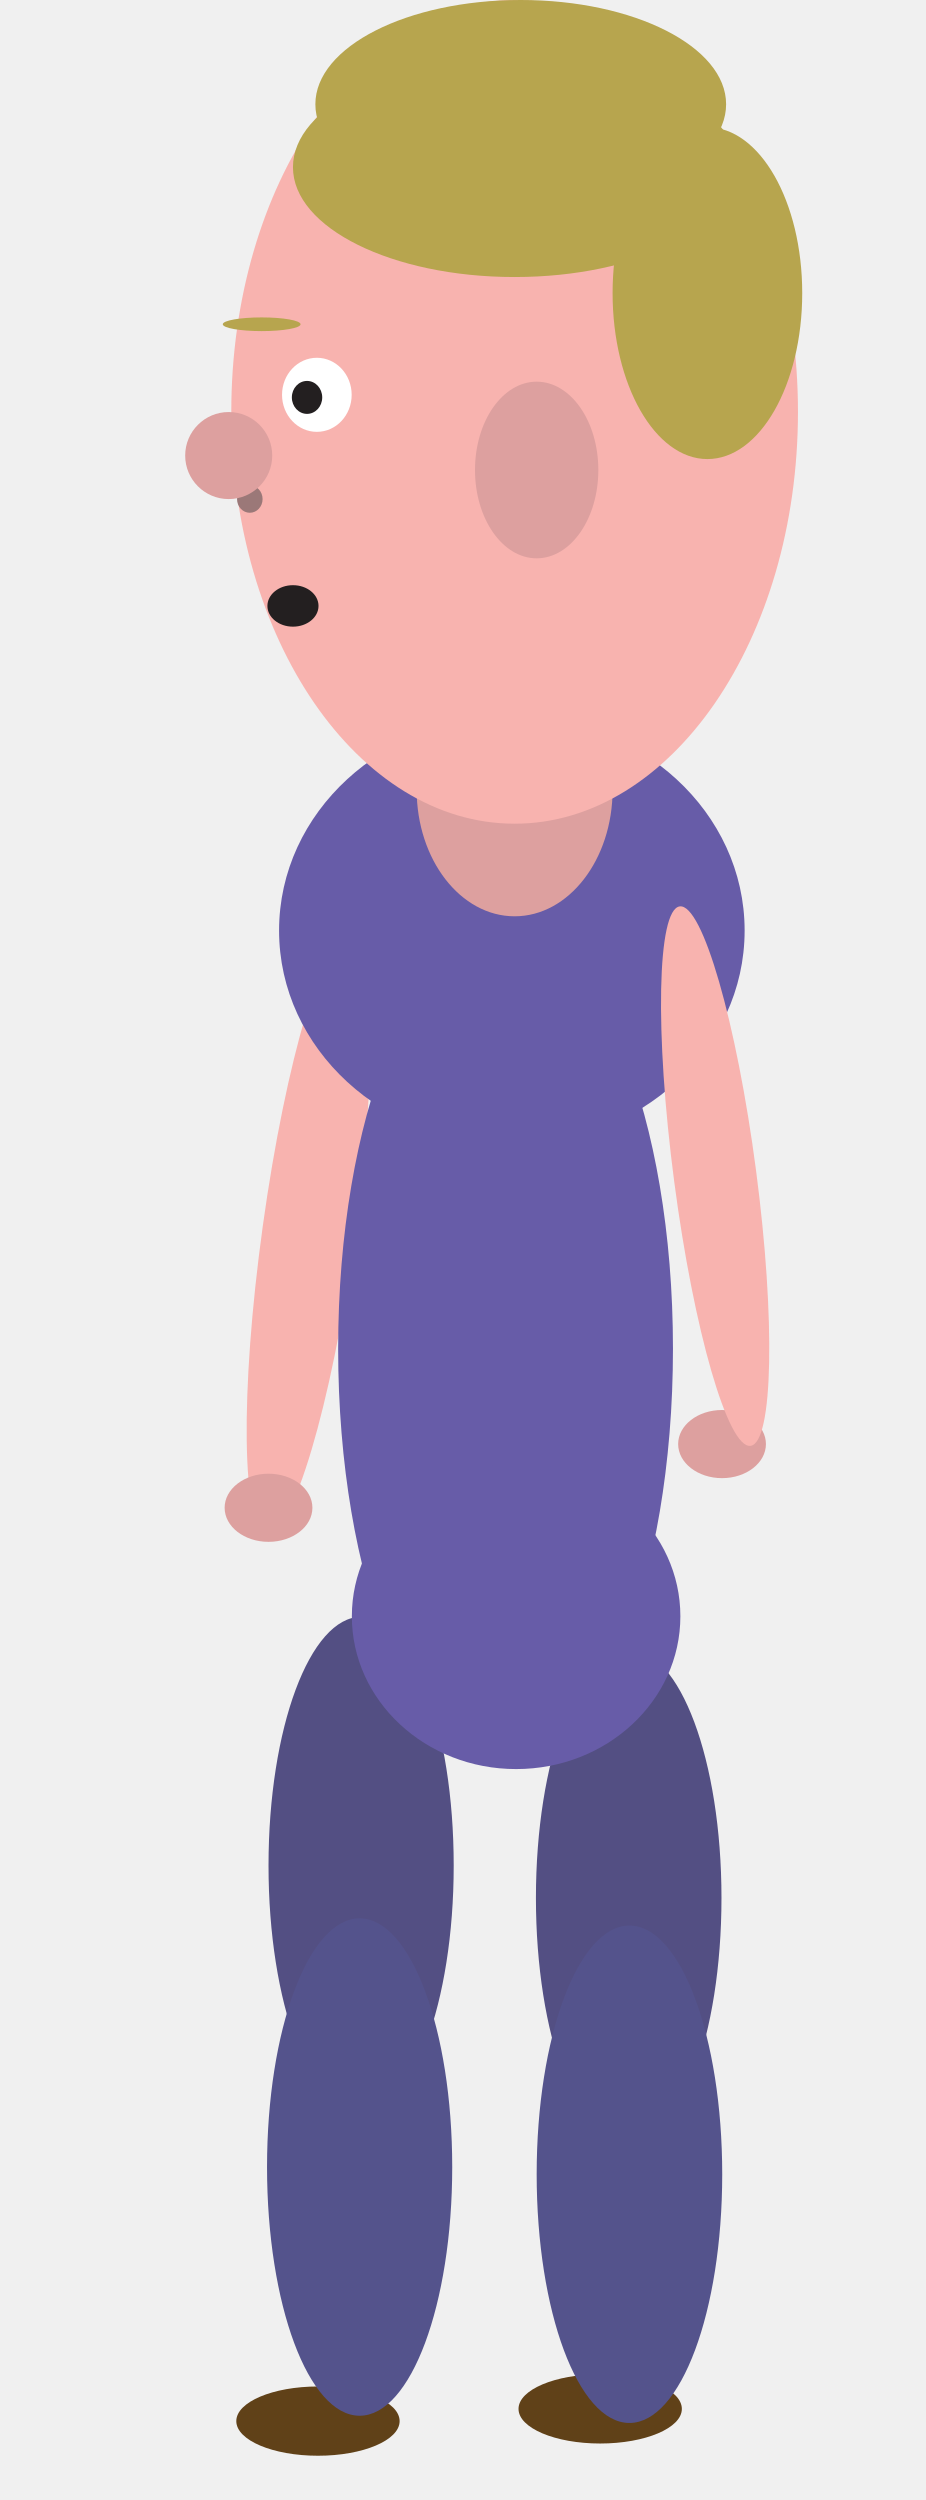
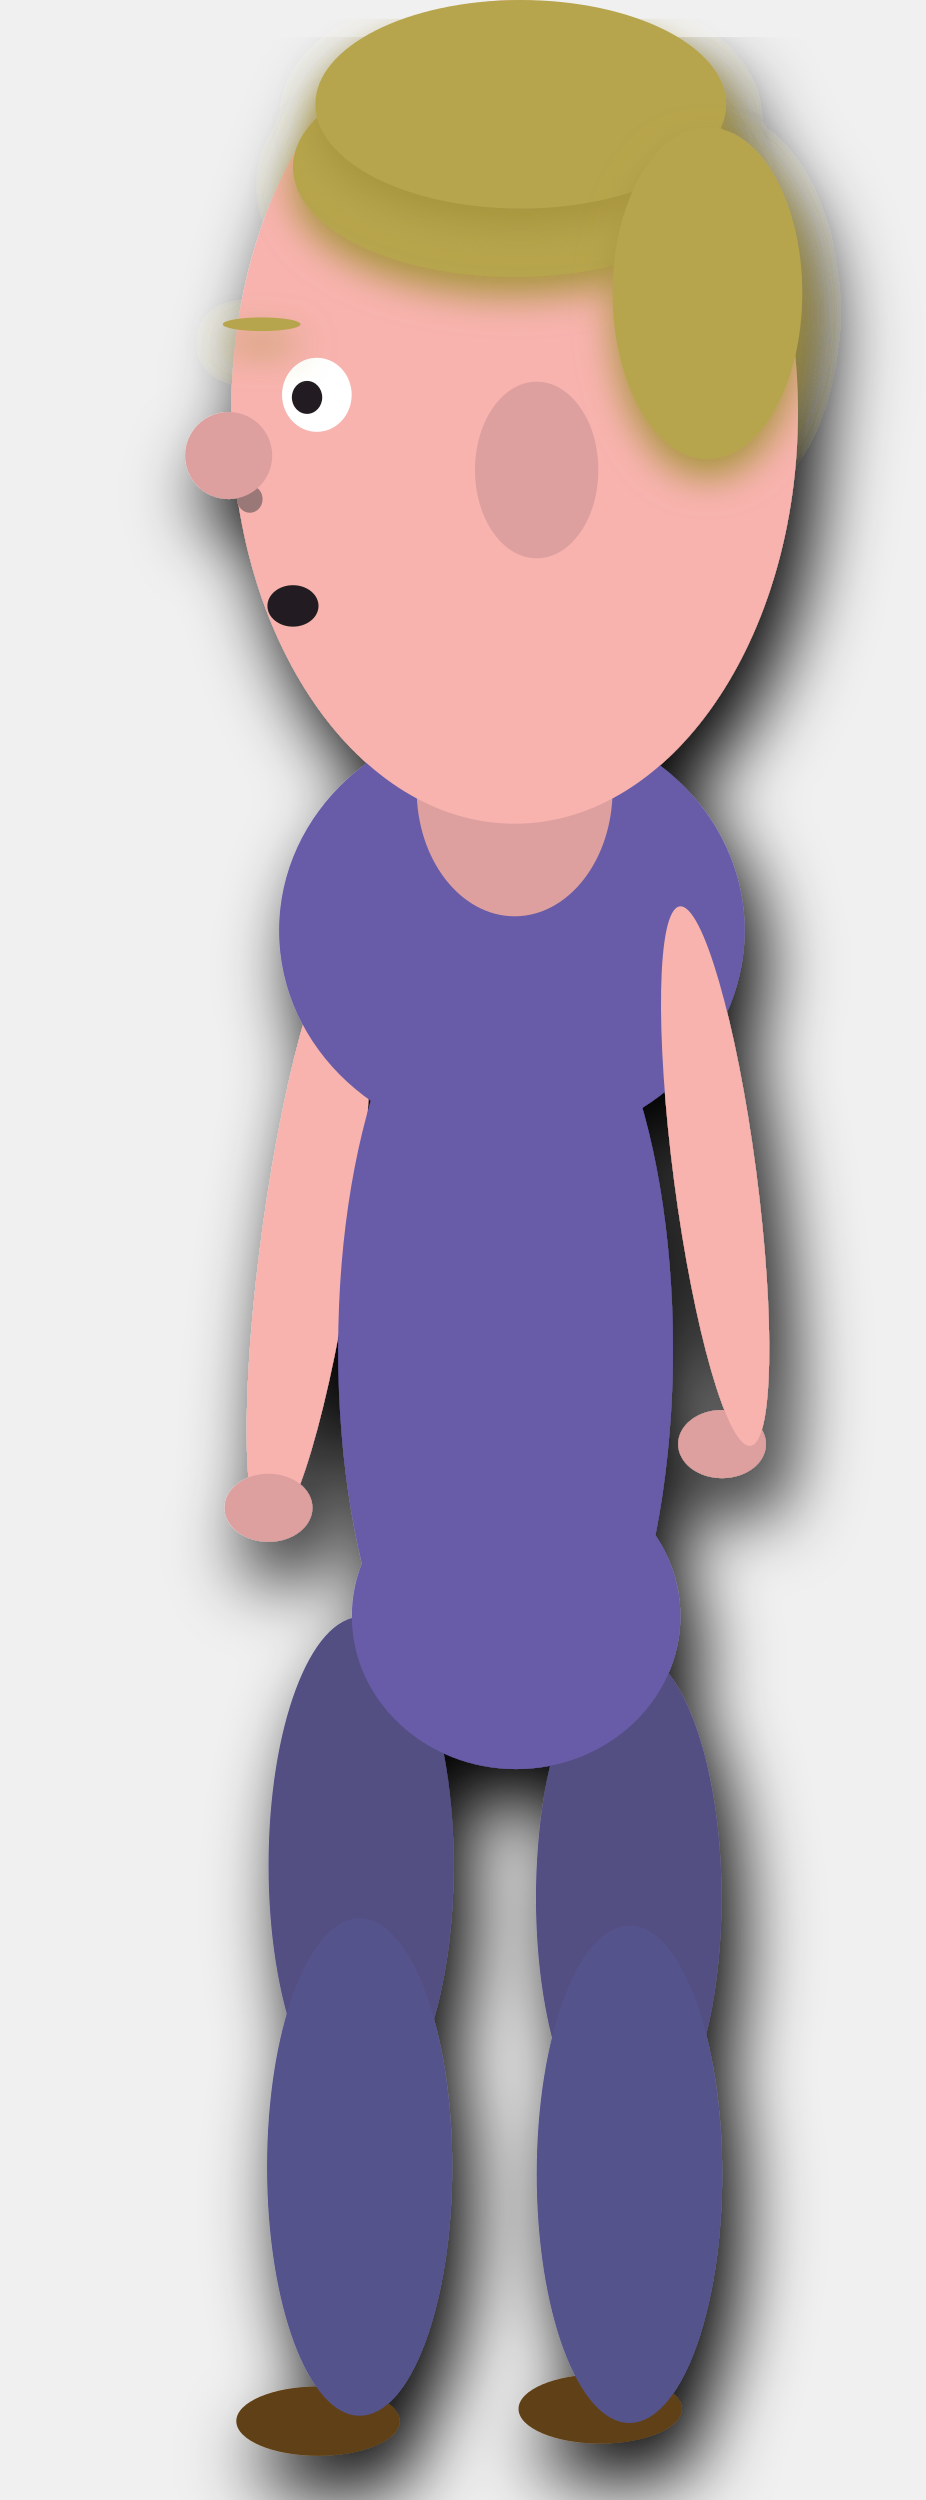
<svg xmlns="http://www.w3.org/2000/svg" version="1.1" viewBox="0 0 50 135">
  <defs>
    <style>
+       svg {
+         filter: drop-shadow(1px 2px 2px black);
+       }
+       
      .cls-yellow {
        fill: #b7a54e;
+         filter: drop-shadow(0 1px 1px #a7953e);
      }

      .cls-pink {
        fill: #dda09f;
      }

      .cls-purple {
        fill: #54538c;
      }

      .cls-white {
        fill: #fff;
      }

      .cls-black {
        fill: #231f20;
      }

      .cls-brown {
        fill: #604118;
      }

      .cls-blue {
        fill: #534f83;
      }

      .cls-light-red {
        fill: #9b7878;
      }

      .cls-light-purple {
        fill: #675ca8;
      }

      .cls-light-pink {
        fill: #f8b3af;
      }
    </style>
  </defs>
  <g>
    <ellipse class="cls-blue" cx="19.5" cy="100.74" rx="5" ry="13.43" />
    <ellipse class="cls-blue" cx="33.95" cy="102.49" rx="5.01" ry="13.43" />
    <ellipse class="cls-light-pink" cx="6.76" cy="75.18" rx="16.4" ry="2.5" transform="translate(-58.73 62.93) rotate(-82.11)" />
    <ellipse class="cls-light-purple" cx="27.64" cy="50.25" rx="12.57" ry="11.56" />
    <ellipse class="cls-pink" cx="27.79" cy="42.64" rx="5.29" ry="6.84" />
    <ellipse class="cls-light-pink" cx="27.79" cy="22.24" rx="15.3" ry="22.24" />
    <ellipse class="cls-white" cx="17.11" cy="21.32" rx="1.88" ry="2" />
    <ellipse class="cls-black" cx="16.58" cy="21.46" rx=".82" ry=".89" />
    <ellipse class="cls-black" cx="15.82" cy="32.72" rx="1.38" ry="1.12" />
    <ellipse class="cls-yellow" cx="27.79" cy="9.03" rx="11.97" ry="5.93" />
    <ellipse class="cls-yellow" cx="28.12" cy="5.63" rx="11.09" ry="5.63" />
    <ellipse class="cls-light-red" cx="13.49" cy="26.95" rx=".69" ry=".74" />
    <circle class="cls-pink" cx="12.35" cy="24.6" r="2.35" />
    <ellipse class="cls-yellow" cx="14.13" cy="17.51" rx="2.1" ry=".37" />
    <ellipse class="cls-light-purple" cx="27.3" cy="72.83" rx="9.04" ry="22.58" />
    <ellipse class="cls-light-purple" cx="27.87" cy="87.28" rx="8.87" ry="8.25" />
    <ellipse class="cls-brown" cx="32.41" cy="130.08" rx="4.41" ry="1.87" />
    <ellipse class="cls-brown" cx="17.17" cy="130.74" rx="4.41" ry="1.87" />
    <ellipse class="cls-pink" cx="14.5" cy="81.42" rx="2.37" ry="1.84" />
    <ellipse class="cls-pink" cx="38.99" cy="77.98" rx="2.37" ry="1.84" />
    <ellipse class="cls-purple" cx="19.42" cy="117.02" rx="5" ry="13.43" />
    <ellipse class="cls-purple" cx="33.99" cy="117.41" rx="5.01" ry="13.43" />
    <ellipse class="cls-pink" cx="28.98" cy="25.38" rx="3.33" ry="4.77" />
    <ellipse class="cls-light-pink" cx="38.7" cy="64.81" rx="2.23" ry="14.69" transform="translate(-8.19 4.29) rotate(-7.48)" />
    <ellipse class="cls-yellow" cx="38.2" cy="15.83" rx="5.12" ry="8.96" />
  </g>
</svg>
